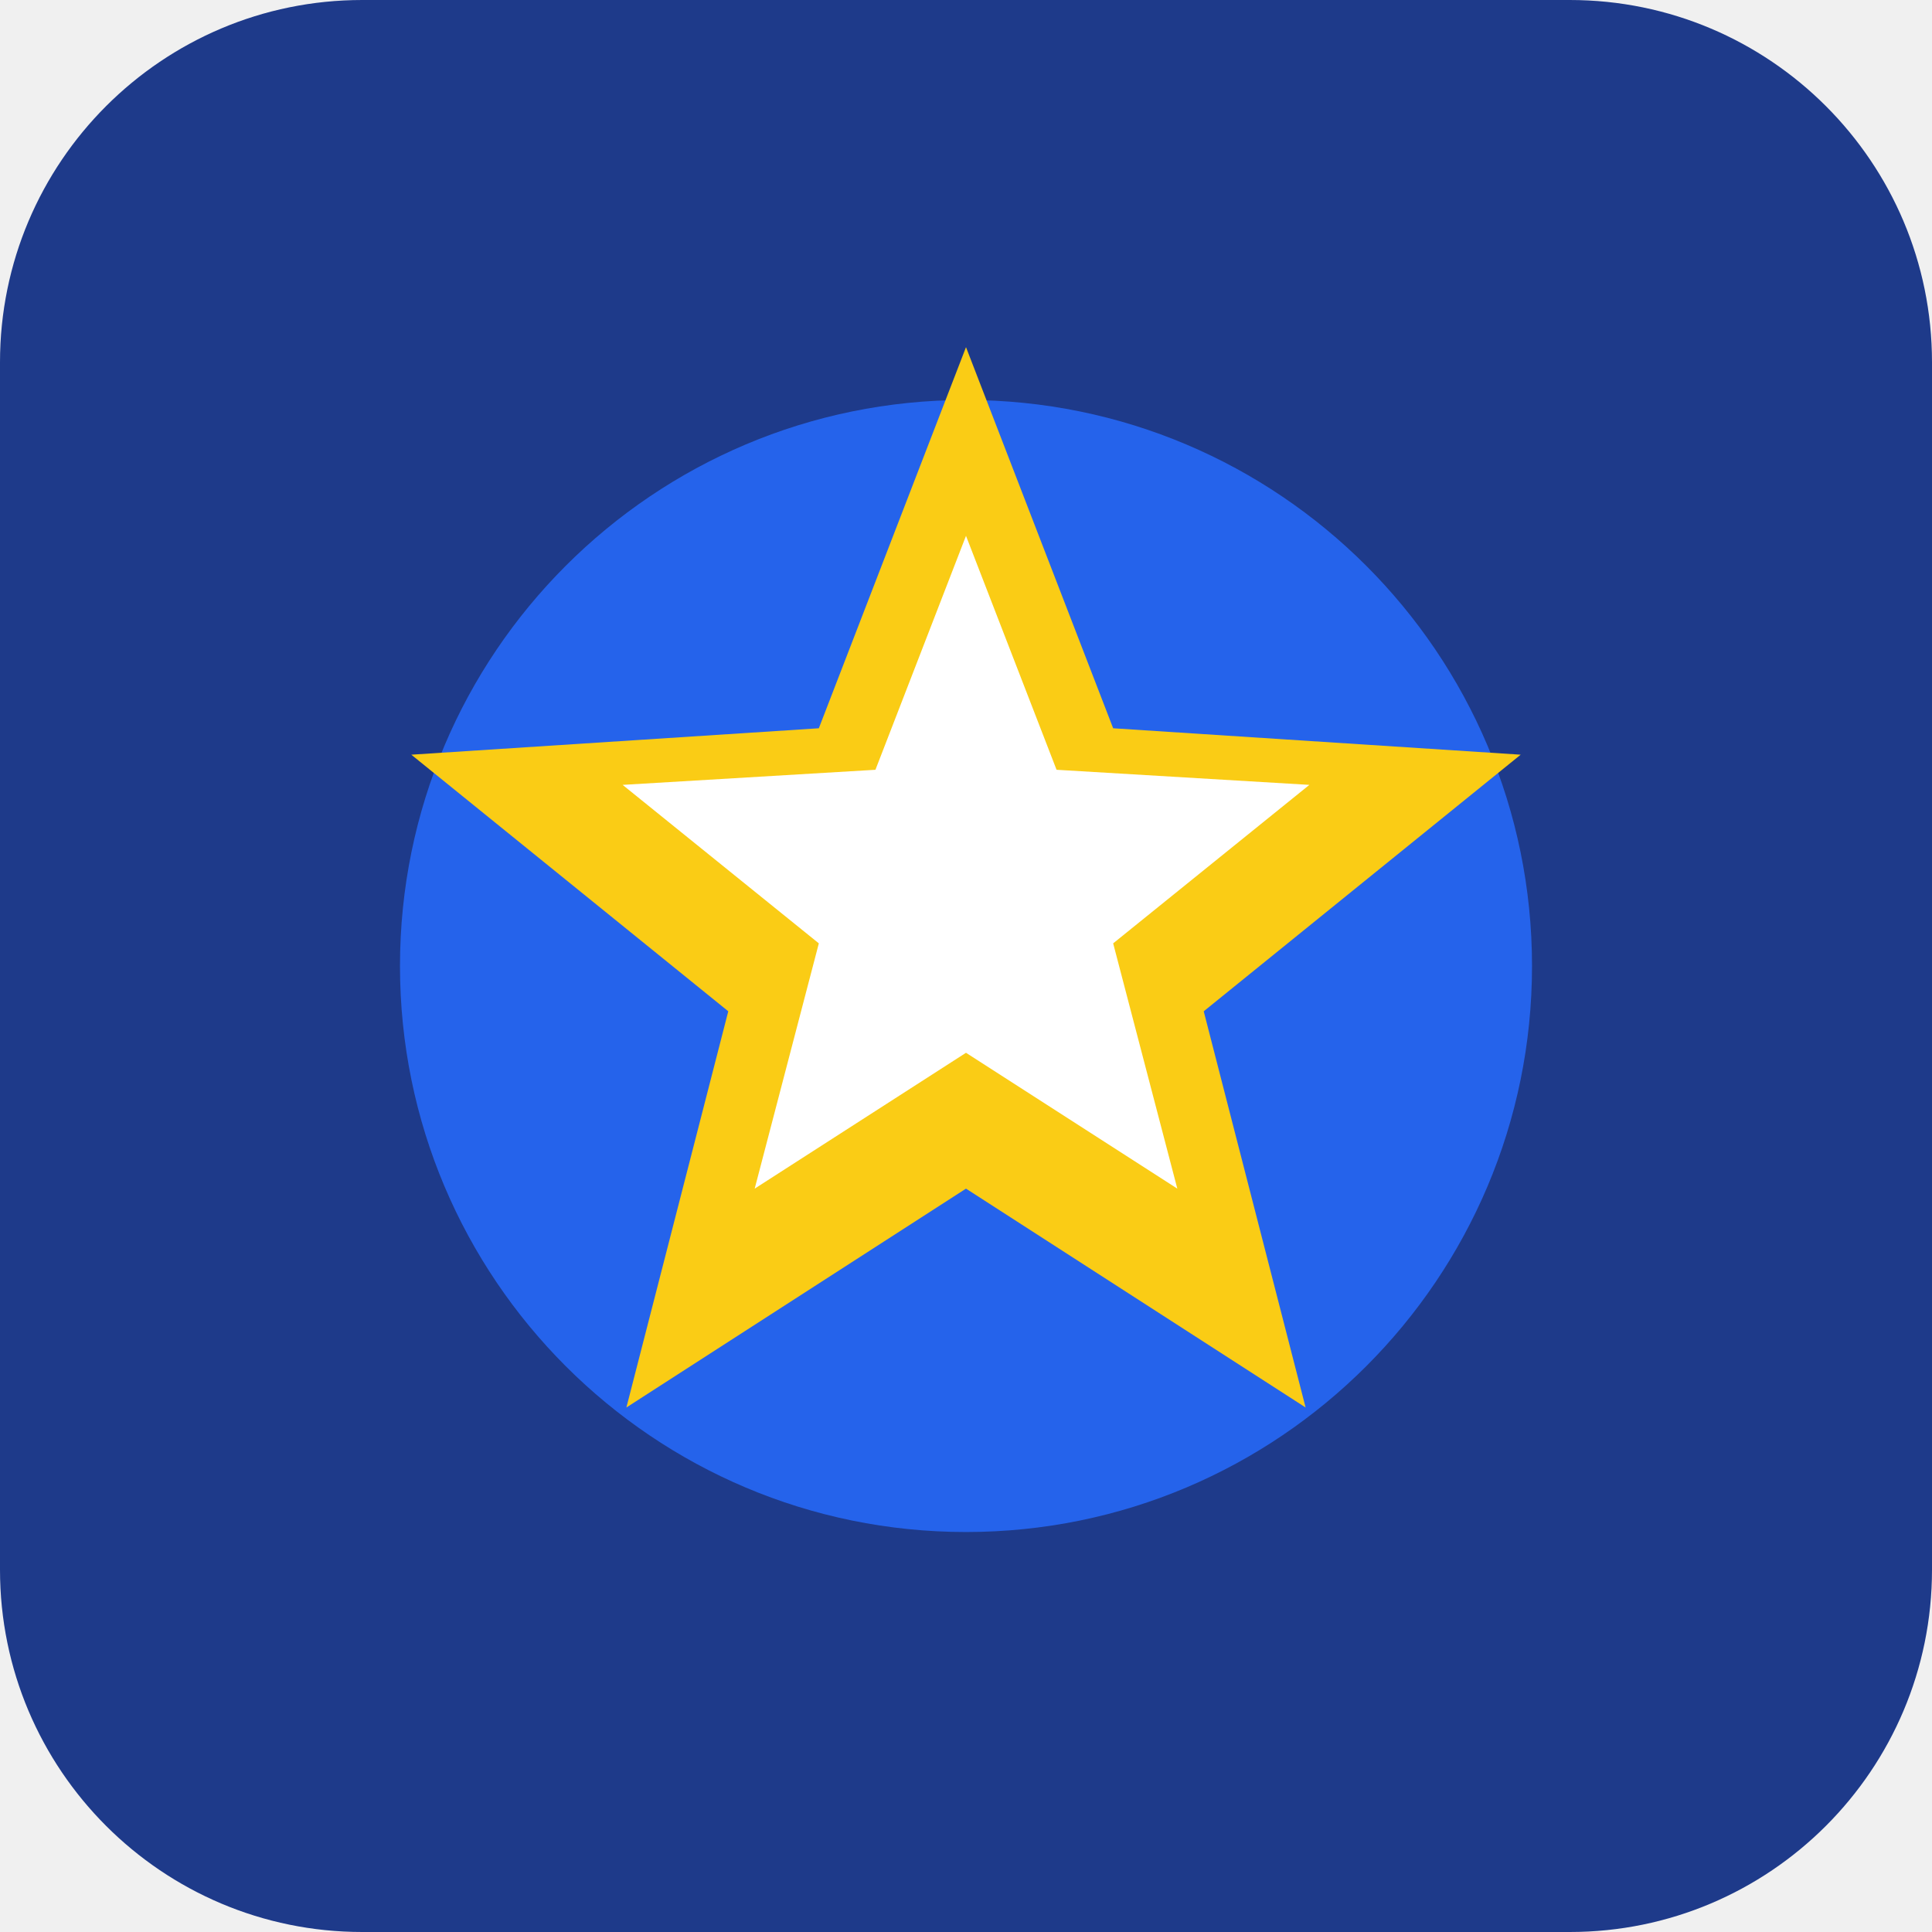
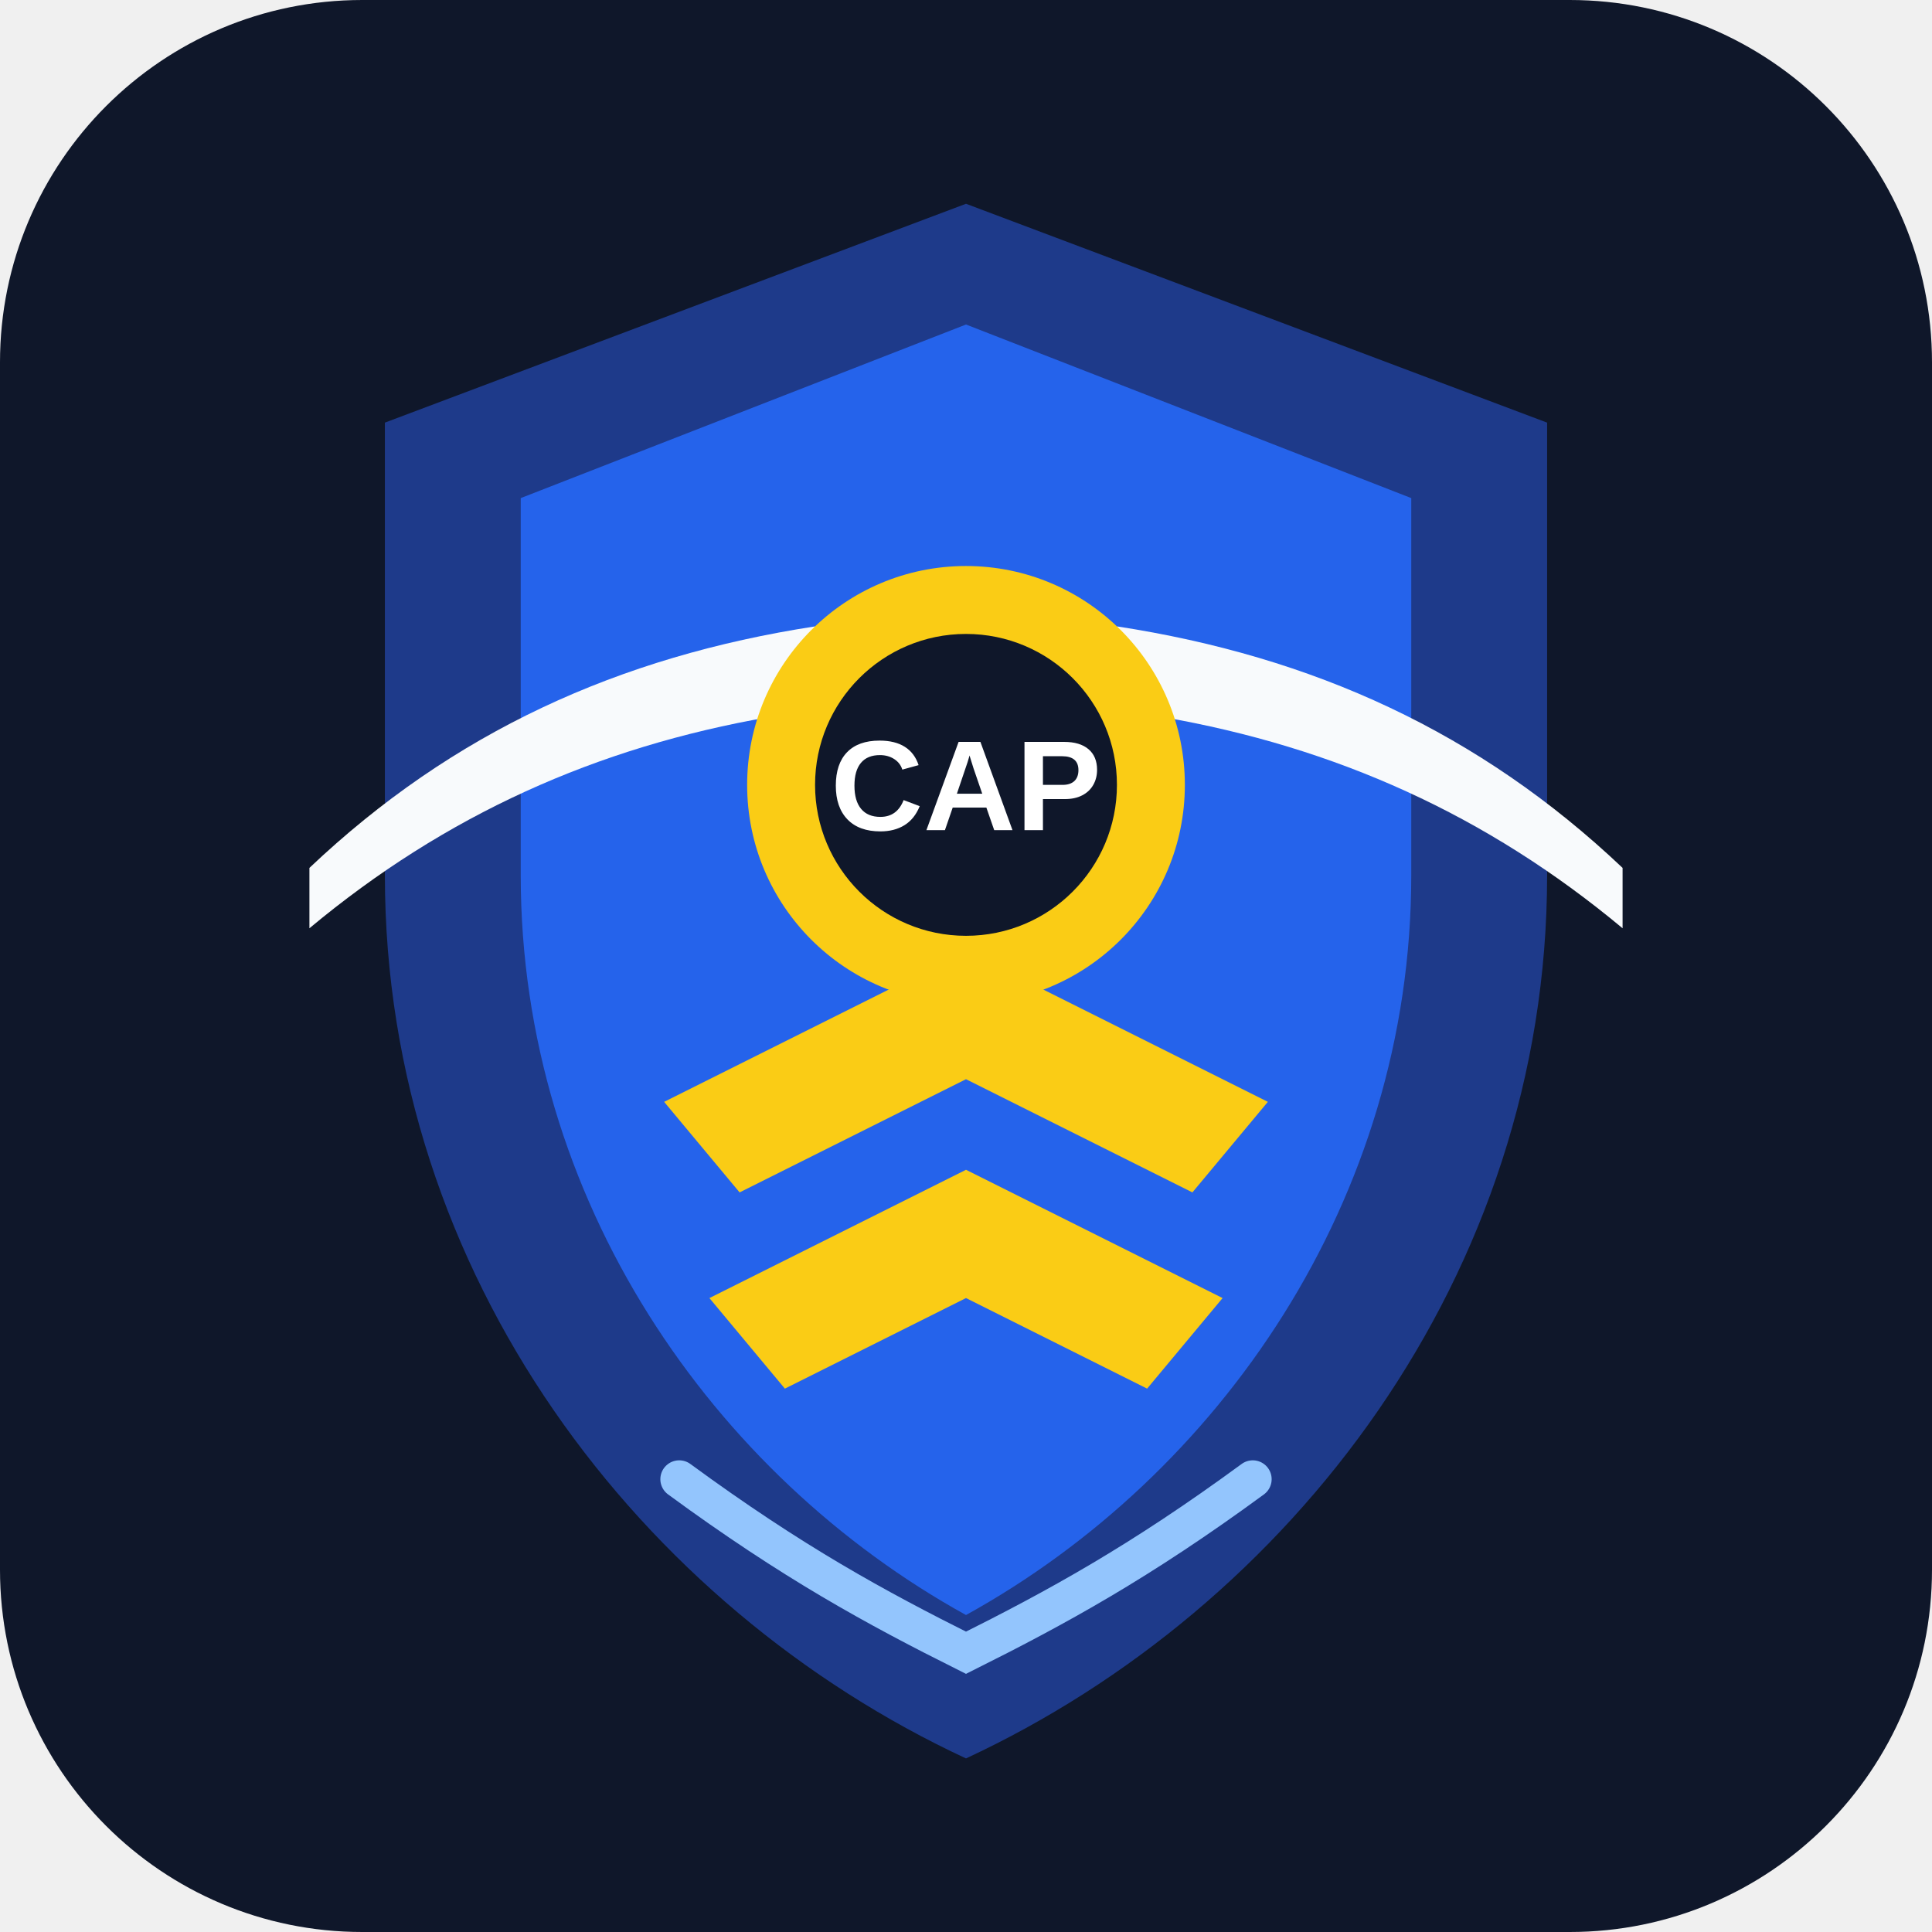
<svg xmlns="http://www.w3.org/2000/svg" viewBox="0 0 512 512">
-   <rect width="512" height="512" rx="96" fill="#1e3a8a" />
-   <circle cx="256" cy="256" r="150" fill="#2563eb" />
-   <path d="M256 92l39 101 108 7-84 68 27 105-90-58-90 58 27-105-84-68 108-7z" fill="#facc15" />
-   <path d="M256 142l24 62 67 4-52 42 17 65-56-36-56 36 17-65-52-42 67-4z" fill="#ffffff" />
+   <rect width="512" height="512" rx="96" fill="#0f172a" />
+   <path d="M256 54 L410 112 V232 C410 338 342 426 256 466 C170 426 102 338 102 232 V112 Z" fill="#1e3a8a" />
+   <path d="M256 86 L374 132 V232 C374 318 323 391 256 428 C189 391 138 318 138 232 V132 Z" fill="#2563eb" />
+   <path d="M82 230 C120 194 164 174 216 166 L204 190 C158 198 118 216 82 246 Z" fill="#f8fafc" />
+   <path d="M430 230 C392 194 348 174 296 166 L308 190 C354 198 394 216 430 246 Z" fill="#f8fafc" />
+   <circle cx="256" cy="208" r="58" fill="#facc15" />
+   <circle cx="256" cy="208" r="40" fill="#0f172a" />
+   <text x="256" y="220" text-anchor="middle" font-size="34" font-family="Arial, Helvetica, sans-serif" font-weight="900" fill="#ffffff">
+     CAP
+   </text>
+   <path d="M176 292 L256 252 L336 292 L316 316 L256 286 L196 316 Z" fill="#facc15" />
+   <path d="M188 344 L256 310 L324 344 L304 368 L256 344 L208 368 Z" fill="#facc15" />
+   <path d="M180 392 C210 414 232 426 256 438 C280 426 302 414 332 392" fill="none" stroke="#93c5fd" stroke-width="10" stroke-linecap="round" />
</svg>
